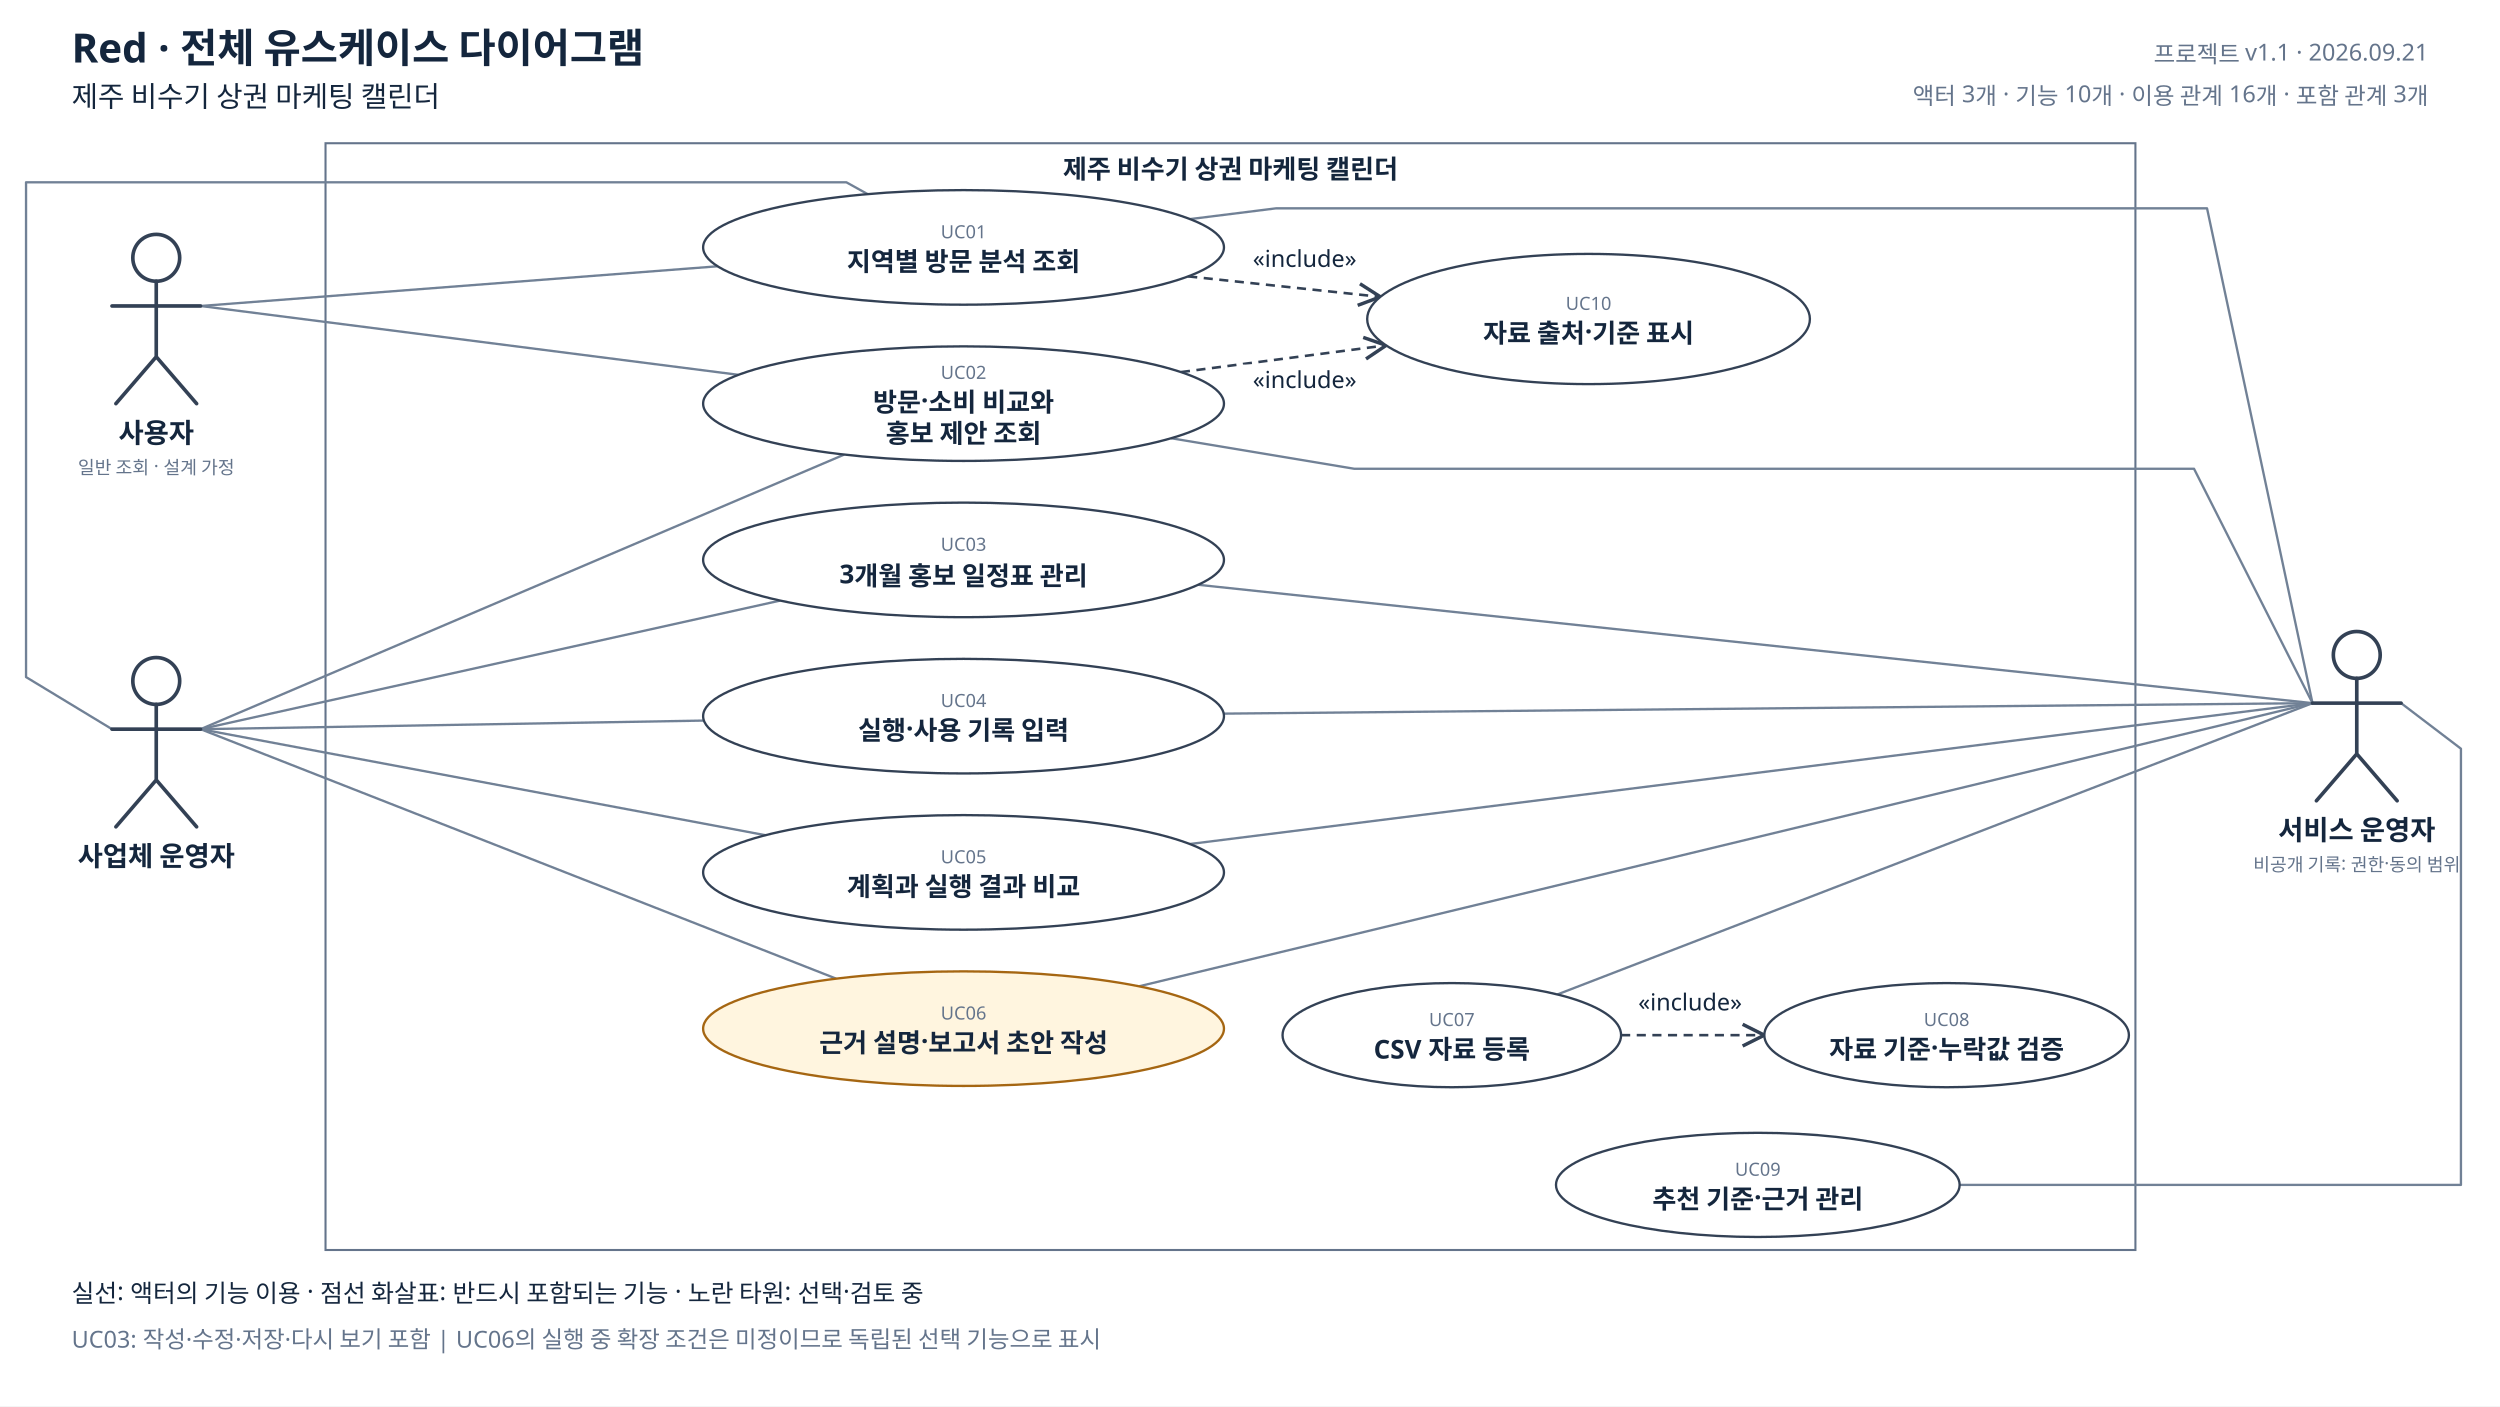
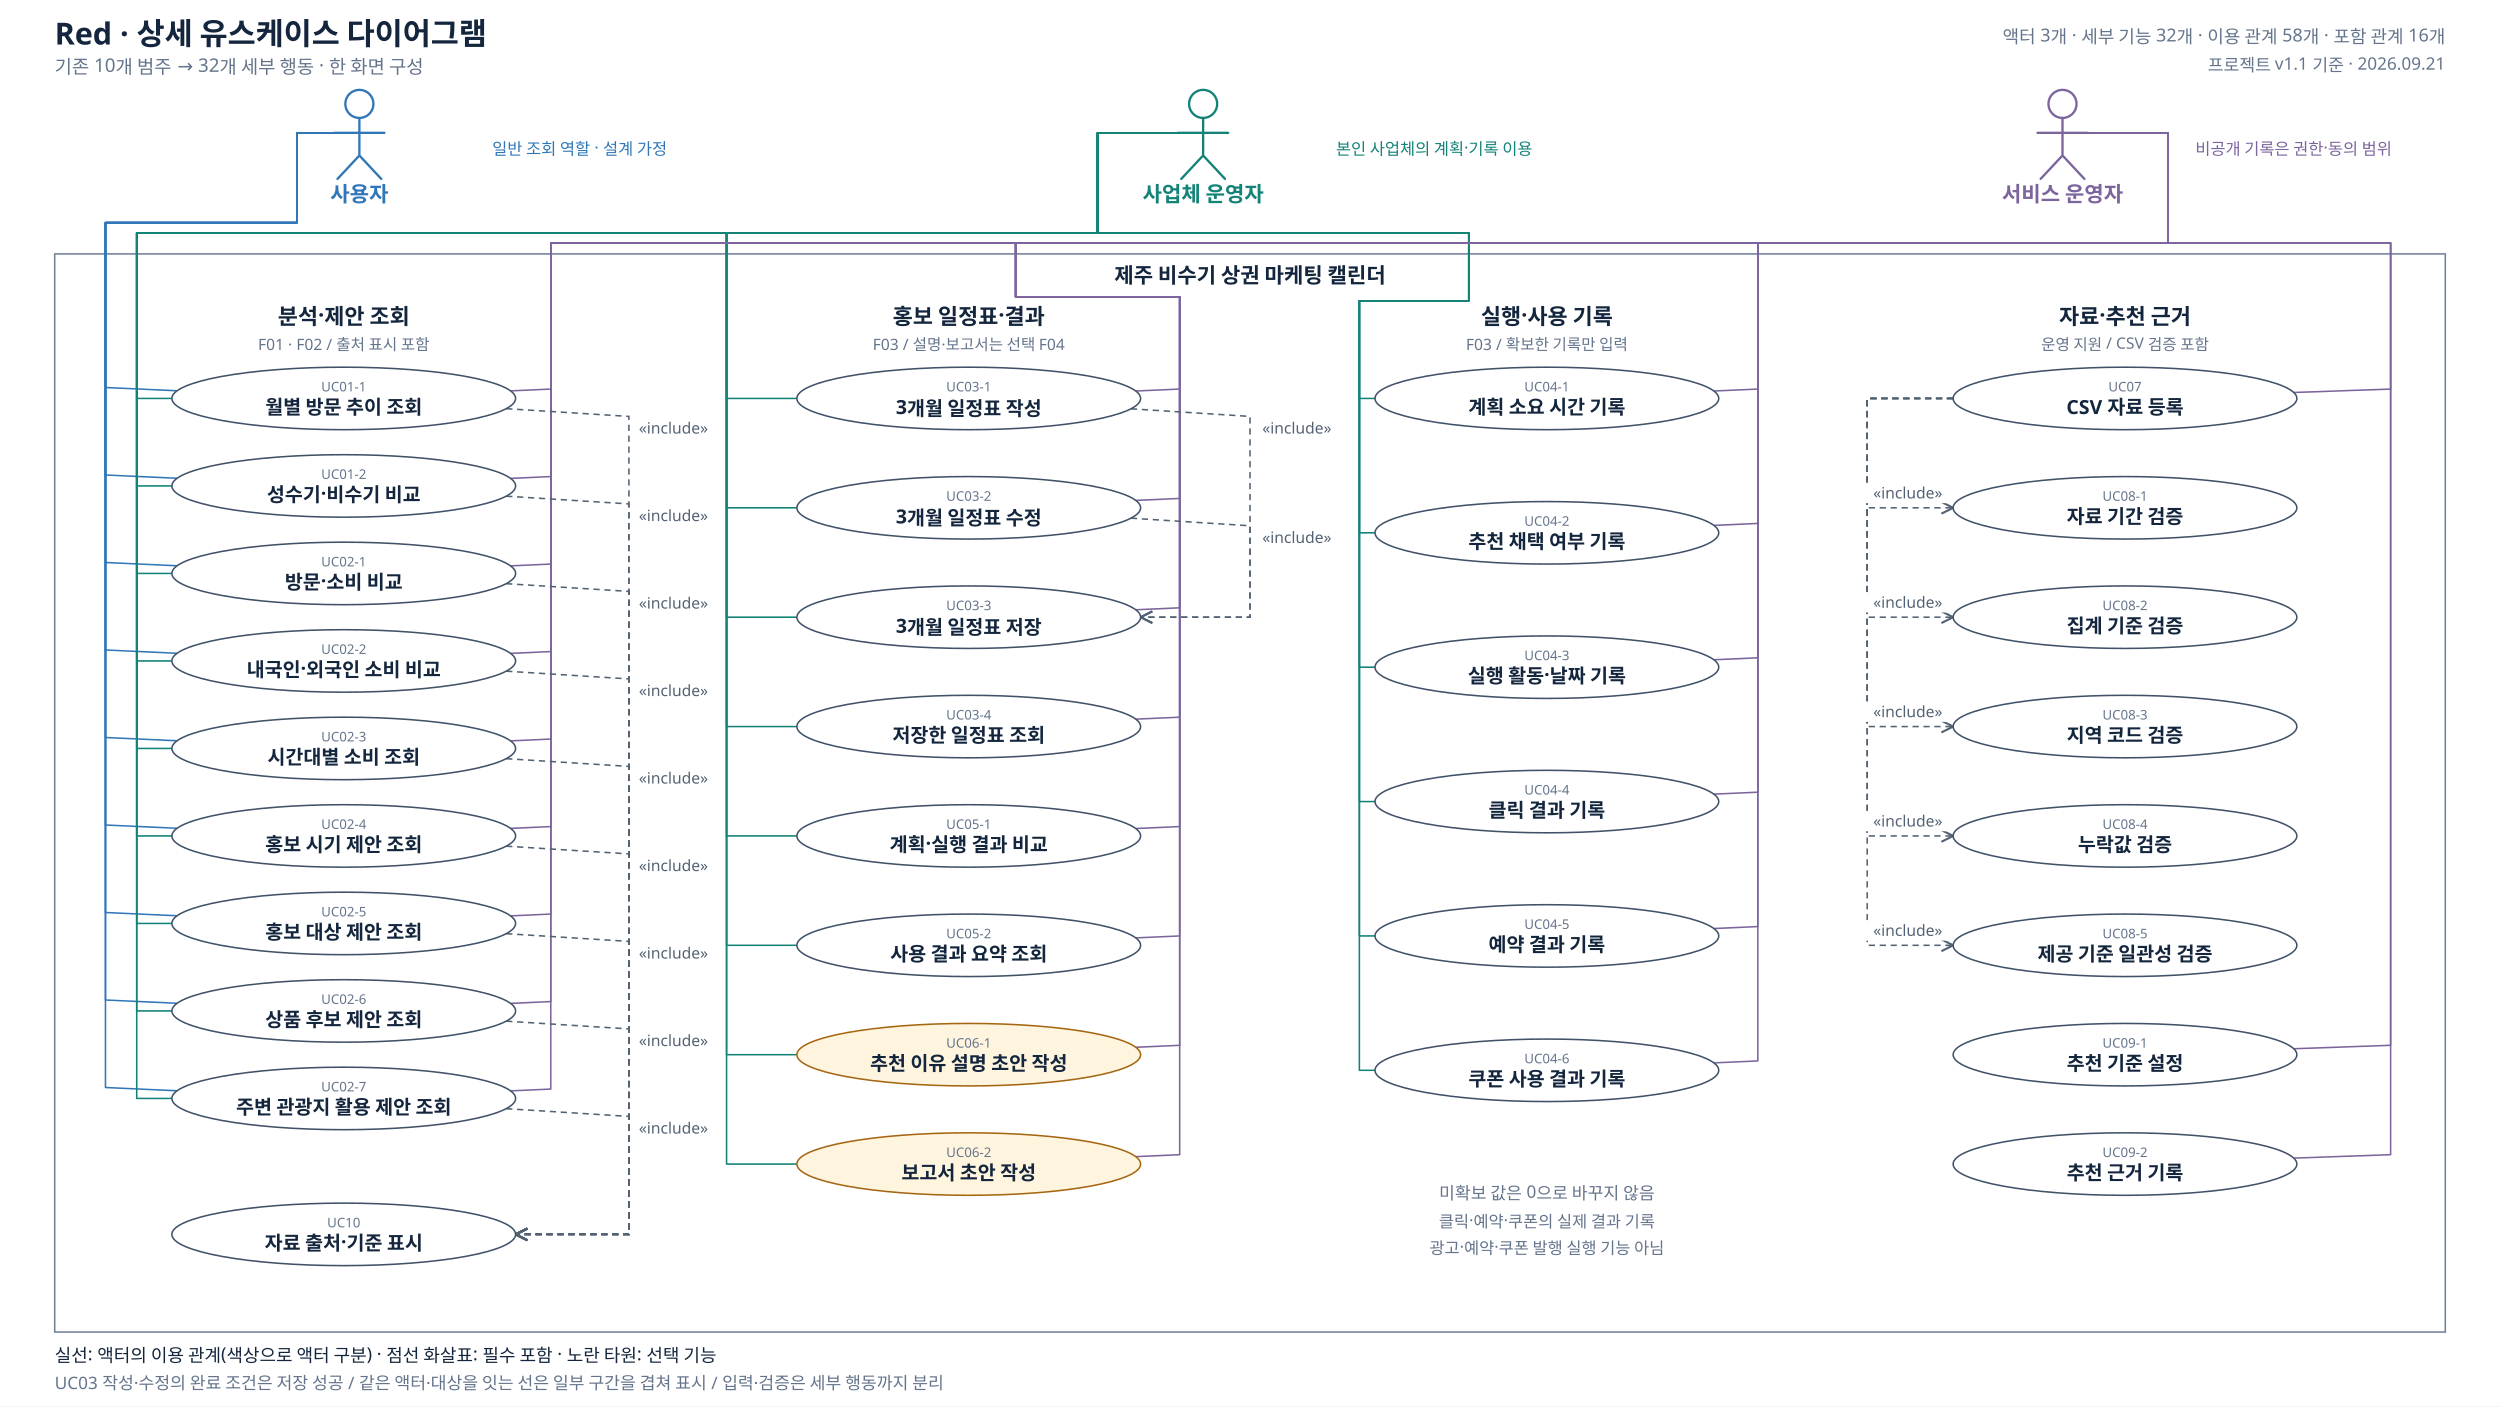
- <svg xmlns="http://www.w3.org/2000/svg" width="1920" height="1080" viewBox="0 0 1920 1080" role="img" aria-labelledby="title description">
+ <svg xmlns="http://www.w3.org/2000/svg" width="3200" height="1800" viewBox="0 0 3200 1800" role="img" aria-labelledby="title desc">
  <defs>
-     <marker id="include-arrow" viewBox="0 0 12 12" refX="11" refY="6" markerWidth="10" markerHeight="10" orient="auto">
-       <path d="M1 1 L11 6 L1 11" fill="none" stroke="#334155" stroke-width="1.6" />
+     <marker id="arrow" viewBox="0 0 12 12" refX="11" refY="6" markerWidth="9" markerHeight="9" orient="auto">
+       <path d="M1 1 L11 6 L1 11" fill="none" stroke="#536273" stroke-width="1.8" />
    </marker>
-     <style>text{font-family:"Apple SD Gothic Neo","Noto Sans KR",sans-serif;fill:#14263d}.association{fill:none;stroke:#718196;stroke-width:1.8;stroke-linejoin:round}.include{fill:none;stroke:#334155;stroke-width:2;stroke-dasharray:7 5;marker-end:url(#include-arrow)}.actor{fill:none;stroke:#334155;stroke-width:2.8;stroke-linecap:round;stroke-linejoin:round}</style>
+     <style>text{font-family:"Apple SD Gothic Neo","Noto Sans KR",sans-serif;fill:#14263d}.association{fill:none;stroke-width:2;stroke-linejoin:round}.include{fill:none;stroke:#536273;stroke-width:2;stroke-dasharray:8 6;marker-end:url(#arrow)}.actor{fill:none;stroke-width:3;stroke-linecap:round}</style>
  </defs>
-   <rect width="1920" height="1080" fill="white" />
-   <text x="55" y="48" font-size="31" font-weight="700" text-anchor="start" style="fill:#14263d">Red · 전체 유스케이스 다이어그램</text>
-   <text x="55" y="82" font-size="22" font-weight="500" text-anchor="start" style="fill:#14263d">제주 비수기 상권 마케팅 캘린더</text>
-   <text x="1865" y="48" font-size="18" font-weight="400" text-anchor="end" style="fill:#64748b">프로젝트 v1.1 · 2026.09.21</text>
-   <text x="1865" y="80" font-size="18" font-weight="400" text-anchor="end" style="fill:#64748b">액터 3개 · 기능 10개 · 이용 관계 16개 · 포함 관계 3개</text>
-   <rect x="250" y="110" width="1390" height="850" fill="white" stroke="#64748b" stroke-width="1.6" />
-   <text x="945" y="137" font-size="20" font-weight="700" text-anchor="middle" style="fill:#14263d">제주 비수기 상권 마케팅 캘린더</text>
-   <polyline class="association" points="86.00,560.00 20.00,520.00 20.00,140.00 650.00,140.00 666.36,149.09" data-model-id="RED-USECASE-00153" />
-   <polyline class="association" points="1776.00,540.00 1695.00,160.00 980.00,160.00 913.89,168.26" data-model-id="RED-USECASE-00168" />
-   <polyline class="association" points="154.00,560.00 648.33,349.11" data-model-id="RED-USECASE-00183" />
-   <polyline class="association" points="1776.00,540.00 1685.00,360.00 1040.00,360.00 899.42,336.57" data-model-id="RED-USECASE-00198" />
-   <polyline class="include" points="912.52,212.26 1060.15,227.98" data-model-id="RED-USECASE-00363" />
-   <polyline class="include" points="906.94,285.77 1064.55,265.24" data-model-id="RED-USECASE-00368" />
-   <polyline class="association" points="154.00,235.00 551.17,204.50" data-model-id="RED-USECASE-00389" />
-   <polyline class="association" points="154.00,235.00 567.13,287.87" data-model-id="RED-USECASE-00404" />
-   <polyline class="association" points="154.00,560.00 599.17,461.24" data-model-id="RED-USECASE-00213" />
-   <polyline class="association" points="1776.00,540.00 920.12,449.12" data-model-id="RED-USECASE-00228" />
-   <polyline class="association" points="154.00,560.00 540.60,553.40" data-model-id="RED-USECASE-00243" />
-   <polyline class="association" points="1776.00,540.00 939.81,548.07" data-model-id="RED-USECASE-00258" />
-   <polyline class="association" points="154.00,560.00 587.86,641.44" data-model-id="RED-USECASE-00273" />
-   <polyline class="association" points="1776.00,540.00 913.73,648.20" data-model-id="RED-USECASE-00288" />
-   <polyline class="association" points="154.00,560.00 642.21,751.62" data-model-id="RED-USECASE-00303" />
-   <polyline class="association" points="1776.00,540.00 874.74,757.48" data-model-id="RED-USECASE-00318" />
-   <polyline class="association" points="1776.00,540.00 1196.06,763.73" data-model-id="RED-USECASE-00333" />
-   <polyline class="association" points="1844.00,540.00 1890.00,575.00 1890.00,910.00 1505.00,910.00" data-model-id="RED-USECASE-00348" />
-   <polyline class="include" points="1245.00,795.00 1355.00,795.00" data-model-id="RED-USECASE-00373" />
+   <rect width="3200" height="1800" fill="white" />
+   <text x="70" y="57" font-size="39" font-weight="700" text-anchor="start" style="fill:#14263d">Red · 상세 유스케이스 다이어그램</text>
+   <text x="70" y="94" font-size="24" font-weight="500" text-anchor="start" style="fill:#64748b">기존 10개 범주 → 32개 세부 행동 · 한 화면 구성</text>
+   <text x="3130" y="55" font-size="23" font-weight="500" text-anchor="end" style="fill:#64748b">액터 3개 · 세부 기능 32개 · 이용 관계 58개 · 포함 관계 16개</text>
+   <text x="3130" y="91" font-size="22" font-weight="400" text-anchor="end" style="fill:#64748b">프로젝트 v1.1 기준 · 2026.09.21</text>
+   <rect x="70" y="325" width="3060" height="1380" fill="white" stroke="#718196" stroke-width="2" />
+   <text x="1600" y="362" font-size="27" font-weight="700" text-anchor="middle" style="fill:#14263d">제주 비수기 상권 마케팅 캘린더</text>
+   <text x="440" y="415" font-size="28" font-weight="700" text-anchor="middle" style="fill:#14263d">분석·제안 조회</text>
+   <text x="440" y="448" font-size="20" font-weight="400" text-anchor="middle" style="fill:#64748b">F01 · F02 / 출처 표시 포함</text>
+   <text x="1240" y="415" font-size="28" font-weight="700" text-anchor="middle" style="fill:#14263d">홍보 일정표·결과</text>
+   <text x="1240" y="448" font-size="20" font-weight="400" text-anchor="middle" style="fill:#64748b">F03 / 설명·보고서는 선택 F04</text>
+   <text x="1980" y="415" font-size="28" font-weight="700" text-anchor="middle" style="fill:#14263d">실행·사용 기록</text>
+   <text x="1980" y="448" font-size="20" font-weight="400" text-anchor="middle" style="fill:#64748b">F03 / 확보한 기록만 입력</text>
+   <text x="2720" y="415" font-size="28" font-weight="700" text-anchor="middle" style="fill:#14263d">자료·추천 근거</text>
+   <text x="2720" y="448" font-size="20" font-weight="400" text-anchor="middle" style="fill:#64748b">운영 지원 / CSV 검증 포함</text>
+   <polyline class="association" points="428.00,170.00 380.00,170.00 380.00,285.00 135.00,285.00 135.00,496.00 226.69,500.21" stroke="#3177B8" data-model-id="RED-DETAIL-20421" />
+   <polyline class="association" points="428.00,170.00 380.00,170.00 380.00,285.00 135.00,285.00 135.00,608.00 226.69,612.21" stroke="#3177B8" data-model-id="RED-DETAIL-20436" />
+   <polyline class="association" points="428.00,170.00 380.00,170.00 380.00,285.00 135.00,285.00 135.00,720.00 226.69,724.21" stroke="#3177B8" data-model-id="RED-DETAIL-20451" />
+   <polyline class="association" points="428.00,170.00 380.00,170.00 380.00,285.00 135.00,285.00 135.00,832.00 226.69,836.21" stroke="#3177B8" data-model-id="RED-DETAIL-20466" />
+   <polyline class="association" points="428.00,170.00 380.00,170.00 380.00,285.00 135.00,285.00 135.00,944.00 226.69,948.21" stroke="#3177B8" data-model-id="RED-DETAIL-20481" />
+   <polyline class="association" points="428.00,170.00 380.00,170.00 380.00,285.00 135.00,285.00 135.00,1056.00 226.69,1060.21" stroke="#3177B8" data-model-id="RED-DETAIL-20496" />
+   <polyline class="association" points="428.00,170.00 380.00,170.00 380.00,285.00 135.00,285.00 135.00,1168.00 226.69,1172.21" stroke="#3177B8" data-model-id="RED-DETAIL-20511" />
+   <polyline class="association" points="428.00,170.00 380.00,170.00 380.00,285.00 135.00,285.00 135.00,1280.00 226.69,1284.21" stroke="#3177B8" data-model-id="RED-DETAIL-20526" />
+   <polyline class="association" points="428.00,170.00 380.00,170.00 380.00,285.00 135.00,285.00 135.00,1392.00 226.69,1396.21" stroke="#3177B8" data-model-id="RED-DETAIL-20541" />
+   <polyline class="association" points="1508.00,170.00 1405.00,170.00 1405.00,298.00 175.00,298.00 175.00,510.00 220.00,510.00" stroke="#138277" data-model-id="RED-DETAIL-20556" />
+   <polyline class="association" points="1508.00,170.00 1405.00,170.00 1405.00,298.00 175.00,298.00 175.00,622.00 220.00,622.00" stroke="#138277" data-model-id="RED-DETAIL-20571" />
+   <polyline class="association" points="1508.00,170.00 1405.00,170.00 1405.00,298.00 175.00,298.00 175.00,734.00 220.00,734.00" stroke="#138277" data-model-id="RED-DETAIL-20586" />
+   <polyline class="association" points="1508.00,170.00 1405.00,170.00 1405.00,298.00 175.00,298.00 175.00,846.00 220.00,846.00" stroke="#138277" data-model-id="RED-DETAIL-20601" />
+   <polyline class="association" points="1508.00,170.00 1405.00,170.00 1405.00,298.00 175.00,298.00 175.00,958.00 220.00,958.00" stroke="#138277" data-model-id="RED-DETAIL-20616" />
+   <polyline class="association" points="1508.00,170.00 1405.00,170.00 1405.00,298.00 175.00,298.00 175.00,1070.00 220.00,1070.00" stroke="#138277" data-model-id="RED-DETAIL-20631" />
+   <polyline class="association" points="1508.00,170.00 1405.00,170.00 1405.00,298.00 175.00,298.00 175.00,1182.00 220.00,1182.00" stroke="#138277" data-model-id="RED-DETAIL-20646" />
+   <polyline class="association" points="1508.00,170.00 1405.00,170.00 1405.00,298.00 175.00,298.00 175.00,1294.00 220.00,1294.00" stroke="#138277" data-model-id="RED-DETAIL-20661" />
+   <polyline class="association" points="1508.00,170.00 1405.00,170.00 1405.00,298.00 175.00,298.00 175.00,1406.00 220.00,1406.00" stroke="#138277" data-model-id="RED-DETAIL-20676" />
+   <polyline class="association" points="1508.00,170.00 1405.00,170.00 1405.00,298.00 930.00,298.00 930.00,510.00 1020.00,510.00" stroke="#138277" data-model-id="RED-DETAIL-20691" />
+   <polyline class="association" points="1508.00,170.00 1405.00,170.00 1405.00,298.00 930.00,298.00 930.00,650.00 1020.00,650.00" stroke="#138277" data-model-id="RED-DETAIL-20706" />
+   <polyline class="association" points="1508.00,170.00 1405.00,170.00 1405.00,298.00 930.00,298.00 930.00,790.00 1020.00,790.00" stroke="#138277" data-model-id="RED-DETAIL-20721" />
+   <polyline class="association" points="1508.00,170.00 1405.00,170.00 1405.00,298.00 930.00,298.00 930.00,930.00 1020.00,930.00" stroke="#138277" data-model-id="RED-DETAIL-20736" />
+   <polyline class="association" points="1508.00,170.00 1405.00,170.00 1405.00,298.00 1880.00,298.00 1880.00,385.00 1740.00,385.00 1740.00,510.00 1760.00,510.00" stroke="#138277" data-model-id="RED-DETAIL-20751" />
+   <polyline class="association" points="1508.00,170.00 1405.00,170.00 1405.00,298.00 1880.00,298.00 1880.00,385.00 1740.00,385.00 1740.00,682.00 1760.00,682.00" stroke="#138277" data-model-id="RED-DETAIL-20766" />
+   <polyline class="association" points="1508.00,170.00 1405.00,170.00 1405.00,298.00 1880.00,298.00 1880.00,385.00 1740.00,385.00 1740.00,854.00 1760.00,854.00" stroke="#138277" data-model-id="RED-DETAIL-20781" />
+   <polyline class="association" points="1508.00,170.00 1405.00,170.00 1405.00,298.00 1880.00,298.00 1880.00,385.00 1740.00,385.00 1740.00,1026.00 1760.00,1026.00" stroke="#138277" data-model-id="RED-DETAIL-20796" />
+   <polyline class="association" points="1508.00,170.00 1405.00,170.00 1405.00,298.00 1880.00,298.00 1880.00,385.00 1740.00,385.00 1740.00,1198.00 1760.00,1198.00" stroke="#138277" data-model-id="RED-DETAIL-20811" />
+   <polyline class="association" points="1508.00,170.00 1405.00,170.00 1405.00,298.00 1880.00,298.00 1880.00,385.00 1740.00,385.00 1740.00,1370.00 1760.00,1370.00" stroke="#138277" data-model-id="RED-DETAIL-20826" />
+   <polyline class="association" points="1508.00,170.00 1405.00,170.00 1405.00,298.00 930.00,298.00 930.00,1070.00 1020.00,1070.00" stroke="#138277" data-model-id="RED-DETAIL-20841" />
+   <polyline class="association" points="1508.00,170.00 1405.00,170.00 1405.00,298.00 930.00,298.00 930.00,1210.00 1020.00,1210.00" stroke="#138277" data-model-id="RED-DETAIL-20856" />
+   <polyline class="association" points="1508.00,170.00 1405.00,170.00 1405.00,298.00 930.00,298.00 930.00,1350.00 1020.00,1350.00" stroke="#138277" data-model-id="RED-DETAIL-20871" />
+   <polyline class="association" points="1508.00,170.00 1405.00,170.00 1405.00,298.00 930.00,298.00 930.00,1490.00 1020.00,1490.00" stroke="#138277" data-model-id="RED-DETAIL-20886" />
+   <polyline class="association" points="2672.00,170.00 2775.00,170.00 2775.00,311.00 705.00,311.00 705.00,498.00 653.48,500.33" stroke="#7C659D" data-model-id="RED-DETAIL-20901" />
+   <polyline class="association" points="2672.00,170.00 2775.00,170.00 2775.00,311.00 705.00,311.00 705.00,610.00 653.48,612.33" stroke="#7C659D" data-model-id="RED-DETAIL-20916" />
+   <polyline class="association" points="2672.00,170.00 2775.00,170.00 2775.00,311.00 705.00,311.00 705.00,722.00 653.48,724.33" stroke="#7C659D" data-model-id="RED-DETAIL-20931" />
+   <polyline class="association" points="2672.00,170.00 2775.00,170.00 2775.00,311.00 705.00,311.00 705.00,834.00 653.48,836.33" stroke="#7C659D" data-model-id="RED-DETAIL-20946" />
+   <polyline class="association" points="2672.00,170.00 2775.00,170.00 2775.00,311.00 705.00,311.00 705.00,946.00 653.48,948.33" stroke="#7C659D" data-model-id="RED-DETAIL-20961" />
+   <polyline class="association" points="2672.00,170.00 2775.00,170.00 2775.00,311.00 705.00,311.00 705.00,1058.00 653.48,1060.33" stroke="#7C659D" data-model-id="RED-DETAIL-20976" />
+   <polyline class="association" points="2672.00,170.00 2775.00,170.00 2775.00,311.00 705.00,311.00 705.00,1170.00 653.48,1172.33" stroke="#7C659D" data-model-id="RED-DETAIL-20991" />
+   <polyline class="association" points="2672.00,170.00 2775.00,170.00 2775.00,311.00 705.00,311.00 705.00,1282.00 653.48,1284.33" stroke="#7C659D" data-model-id="RED-DETAIL-21006" />
+   <polyline class="association" points="2672.00,170.00 2775.00,170.00 2775.00,311.00 705.00,311.00 705.00,1394.00 653.48,1396.33" stroke="#7C659D" data-model-id="RED-DETAIL-21021" />
+   <polyline class="association" points="2672.00,170.00 2775.00,170.00 2775.00,311.00 1300.00,311.00 1300.00,380.00 1510.00,380.00 1510.00,498.00 1453.71,500.50" stroke="#7C659D" data-model-id="RED-DETAIL-21036" />
+   <polyline class="association" points="2672.00,170.00 2775.00,170.00 2775.00,311.00 1300.00,311.00 1300.00,380.00 1510.00,380.00 1510.00,638.00 1453.71,640.50" stroke="#7C659D" data-model-id="RED-DETAIL-21051" />
+   <polyline class="association" points="2672.00,170.00 2775.00,170.00 2775.00,311.00 1300.00,311.00 1300.00,380.00 1510.00,380.00 1510.00,778.00 1453.71,780.50" stroke="#7C659D" data-model-id="RED-DETAIL-21066" />
+   <polyline class="association" points="2672.00,170.00 2775.00,170.00 2775.00,311.00 1300.00,311.00 1300.00,380.00 1510.00,380.00 1510.00,918.00 1453.71,920.50" stroke="#7C659D" data-model-id="RED-DETAIL-21081" />
+   <polyline class="association" points="2672.00,170.00 2775.00,170.00 2775.00,311.00 2250.00,311.00 2250.00,498.00 2193.71,500.50" stroke="#7C659D" data-model-id="RED-DETAIL-21096" />
+   <polyline class="association" points="2672.00,170.00 2775.00,170.00 2775.00,311.00 2250.00,311.00 2250.00,670.00 2193.71,672.50" stroke="#7C659D" data-model-id="RED-DETAIL-21111" />
+   <polyline class="association" points="2672.00,170.00 2775.00,170.00 2775.00,311.00 2250.00,311.00 2250.00,842.00 2193.71,844.50" stroke="#7C659D" data-model-id="RED-DETAIL-21126" />
+   <polyline class="association" points="2672.00,170.00 2775.00,170.00 2775.00,311.00 2250.00,311.00 2250.00,1014.00 2193.71,1016.50" stroke="#7C659D" data-model-id="RED-DETAIL-21141" />
+   <polyline class="association" points="2672.00,170.00 2775.00,170.00 2775.00,311.00 2250.00,311.00 2250.00,1186.00 2193.71,1188.50" stroke="#7C659D" data-model-id="RED-DETAIL-21156" />
+   <polyline class="association" points="2672.00,170.00 2775.00,170.00 2775.00,311.00 2250.00,311.00 2250.00,1358.00 2193.71,1360.50" stroke="#7C659D" data-model-id="RED-DETAIL-21171" />
+   <polyline class="association" points="2672.00,170.00 2775.00,170.00 2775.00,311.00 1300.00,311.00 1300.00,380.00 1510.00,380.00 1510.00,1058.00 1453.71,1060.50" stroke="#7C659D" data-model-id="RED-DETAIL-21186" />
+   <polyline class="association" points="2672.00,170.00 2775.00,170.00 2775.00,311.00 1300.00,311.00 1300.00,380.00 1510.00,380.00 1510.00,1198.00 1453.71,1200.50" stroke="#7C659D" data-model-id="RED-DETAIL-21201" />
+   <polyline class="association" points="2672.00,170.00 2775.00,170.00 2775.00,311.00 1300.00,311.00 1300.00,380.00 1510.00,380.00 1510.00,1338.00 1453.71,1340.50" stroke="#7C659D" data-model-id="RED-DETAIL-21216" />
+   <polyline class="association" points="2672.00,170.00 2775.00,170.00 2775.00,311.00 1300.00,311.00 1300.00,380.00 1510.00,380.00 1510.00,1478.00 1453.71,1480.50" stroke="#7C659D" data-model-id="RED-DETAIL-21231" />
+   <polyline class="association" points="2672.00,170.00 2775.00,170.00 2775.00,311.00 3060.00,311.00 3060.00,498.00 2935.97,502.38" stroke="#7C659D" data-model-id="RED-DETAIL-21246" />
+   <polyline class="association" points="2672.00,170.00 2775.00,170.00 2775.00,311.00 3060.00,311.00 3060.00,1338.00 2935.97,1342.38" stroke="#7C659D" data-model-id="RED-DETAIL-21261" />
+   <polyline class="association" points="2672.00,170.00 2775.00,170.00 2775.00,311.00 3060.00,311.00 3060.00,1478.00 2935.97,1482.38" stroke="#7C659D" data-model-id="RED-DETAIL-21276" />
+   <polyline class="include" points="647.87,523.10 805.00,533.00 805.00,1580.00 660.00,1580.00" stroke="#536273" data-model-id="RED-DETAIL-21291" />
+   <polyline class="include" points="647.87,635.10 805.00,645.00 805.00,1580.00 660.00,1580.00" stroke="#536273" data-model-id="RED-DETAIL-21296" />
+   <polyline class="include" points="647.87,747.10 805.00,757.00 805.00,1580.00 660.00,1580.00" stroke="#536273" data-model-id="RED-DETAIL-21301" />
+   <polyline class="include" points="647.87,859.10 805.00,869.00 805.00,1580.00 660.00,1580.00" stroke="#536273" data-model-id="RED-DETAIL-21306" />
+   <polyline class="include" points="647.87,971.10 805.00,981.00 805.00,1580.00 660.00,1580.00" stroke="#536273" data-model-id="RED-DETAIL-21311" />
+   <polyline class="include" points="647.87,1083.10 805.00,1093.00 805.00,1580.00 660.00,1580.00" stroke="#536273" data-model-id="RED-DETAIL-21316" />
+   <polyline class="include" points="647.87,1195.10 805.00,1205.00 805.00,1580.00 660.00,1580.00" stroke="#536273" data-model-id="RED-DETAIL-21321" />
+   <polyline class="include" points="647.87,1307.10 805.00,1317.00 805.00,1580.00 660.00,1580.00" stroke="#536273" data-model-id="RED-DETAIL-21326" />
+   <polyline class="include" points="647.87,1419.10 805.00,1429.00 805.00,1580.00 660.00,1580.00" stroke="#536273" data-model-id="RED-DETAIL-21331" />
+   <polyline class="include" points="1447.56,523.26 1600.00,533.00 1600.00,790.00 1460.00,790.00" stroke="#536273" data-model-id="RED-DETAIL-21336" />
+   <polyline class="include" points="1447.56,663.26 1600.00,673.00 1600.00,790.00 1460.00,790.00" stroke="#536273" data-model-id="RED-DETAIL-21341" />
+   <polyline class="include" points="2500.00,510.00 2390.00,510.00 2390.00,650.00 2500.00,650.00" stroke="#536273" data-model-id="RED-DETAIL-21346" />
+   <polyline class="include" points="2500.00,510.00 2390.00,510.00 2390.00,790.00 2500.00,790.00" stroke="#536273" data-model-id="RED-DETAIL-21351" />
+   <polyline class="include" points="2500.00,510.00 2390.00,510.00 2390.00,930.00 2500.00,930.00" stroke="#536273" data-model-id="RED-DETAIL-21356" />
+   <polyline class="include" points="2500.00,510.00 2390.00,510.00 2390.00,1070.00 2500.00,1070.00" stroke="#536273" data-model-id="RED-DETAIL-21361" />
+   <polyline class="include" points="2500.00,510.00 2390.00,510.00 2390.00,1210.00 2500.00,1210.00" stroke="#536273" data-model-id="RED-DETAIL-21366" />
+   <ellipse cx="440" cy="510" rx="220" ry="40" fill="#FFFFFF" stroke="#405168" stroke-width="2" data-model-id="RED-DETAIL-20001" />
+   <text x="440" y="501" font-size="17" font-weight="500" text-anchor="middle" style="fill:#64748b">UC01-1</text>
+   <text x="440" y="530" font-size="25" font-weight="600" text-anchor="middle" style="fill:#14263d">월별 방문 추이 조회</text>
+   <ellipse cx="440" cy="622" rx="220" ry="40" fill="#FFFFFF" stroke="#405168" stroke-width="2" data-model-id="RED-DETAIL-20002" />
+   <text x="440" y="613" font-size="17" font-weight="500" text-anchor="middle" style="fill:#64748b">UC01-2</text>
+   <text x="440" y="642" font-size="25" font-weight="600" text-anchor="middle" style="fill:#14263d">성수기·비수기 비교</text>
+   <ellipse cx="440" cy="734" rx="220" ry="40" fill="#FFFFFF" stroke="#405168" stroke-width="2" data-model-id="RED-DETAIL-20003" />
+   <text x="440" y="725" font-size="17" font-weight="500" text-anchor="middle" style="fill:#64748b">UC02-1</text>
+   <text x="440" y="754" font-size="25" font-weight="600" text-anchor="middle" style="fill:#14263d">방문·소비 비교</text>
+   <ellipse cx="440" cy="846" rx="220" ry="40" fill="#FFFFFF" stroke="#405168" stroke-width="2" data-model-id="RED-DETAIL-20004" />
+   <text x="440" y="837" font-size="17" font-weight="500" text-anchor="middle" style="fill:#64748b">UC02-2</text>
+   <text x="440" y="866" font-size="25" font-weight="600" text-anchor="middle" style="fill:#14263d">내국인·외국인 소비 비교</text>
+   <ellipse cx="440" cy="958" rx="220" ry="40" fill="#FFFFFF" stroke="#405168" stroke-width="2" data-model-id="RED-DETAIL-20005" />
+   <text x="440" y="949" font-size="17" font-weight="500" text-anchor="middle" style="fill:#64748b">UC02-3</text>
+   <text x="440" y="978" font-size="25" font-weight="600" text-anchor="middle" style="fill:#14263d">시간대별 소비 조회</text>
+   <ellipse cx="440" cy="1070" rx="220" ry="40" fill="#FFFFFF" stroke="#405168" stroke-width="2" data-model-id="RED-DETAIL-20006" />
+   <text x="440" y="1061" font-size="17" font-weight="500" text-anchor="middle" style="fill:#64748b">UC02-4</text>
+   <text x="440" y="1090" font-size="25" font-weight="600" text-anchor="middle" style="fill:#14263d">홍보 시기 제안 조회</text>
+   <ellipse cx="440" cy="1182" rx="220" ry="40" fill="#FFFFFF" stroke="#405168" stroke-width="2" data-model-id="RED-DETAIL-20007" />
+   <text x="440" y="1173" font-size="17" font-weight="500" text-anchor="middle" style="fill:#64748b">UC02-5</text>
+   <text x="440" y="1202" font-size="25" font-weight="600" text-anchor="middle" style="fill:#14263d">홍보 대상 제안 조회</text>
+   <ellipse cx="440" cy="1294" rx="220" ry="40" fill="#FFFFFF" stroke="#405168" stroke-width="2" data-model-id="RED-DETAIL-20008" />
+   <text x="440" y="1285" font-size="17" font-weight="500" text-anchor="middle" style="fill:#64748b">UC02-6</text>
+   <text x="440" y="1314" font-size="25" font-weight="600" text-anchor="middle" style="fill:#14263d">상품 후보 제안 조회</text>
+   <ellipse cx="440" cy="1406" rx="220" ry="40" fill="#FFFFFF" stroke="#405168" stroke-width="2" data-model-id="RED-DETAIL-20009" />
+   <text x="440" y="1397" font-size="17" font-weight="500" text-anchor="middle" style="fill:#64748b">UC02-7</text>
+   <text x="440" y="1426" font-size="25" font-weight="600" text-anchor="middle" style="fill:#14263d">주변 관광지 활용 제안 조회</text>
+   <ellipse cx="1240" cy="510" rx="220" ry="40" fill="#FFFFFF" stroke="#405168" stroke-width="2" data-model-id="RED-DETAIL-20010" />
+   <text x="1240" y="501" font-size="17" font-weight="500" text-anchor="middle" style="fill:#64748b">UC03-1</text>
+   <text x="1240" y="530" font-size="25" font-weight="600" text-anchor="middle" style="fill:#14263d">3개월 일정표 작성</text>
+   <ellipse cx="1240" cy="650" rx="220" ry="40" fill="#FFFFFF" stroke="#405168" stroke-width="2" data-model-id="RED-DETAIL-20011" />
+   <text x="1240" y="641" font-size="17" font-weight="500" text-anchor="middle" style="fill:#64748b">UC03-2</text>
+   <text x="1240" y="670" font-size="25" font-weight="600" text-anchor="middle" style="fill:#14263d">3개월 일정표 수정</text>
+   <ellipse cx="1240" cy="790" rx="220" ry="40" fill="#FFFFFF" stroke="#405168" stroke-width="2" data-model-id="RED-DETAIL-20012" />
+   <text x="1240" y="781" font-size="17" font-weight="500" text-anchor="middle" style="fill:#64748b">UC03-3</text>
+   <text x="1240" y="810" font-size="25" font-weight="600" text-anchor="middle" style="fill:#14263d">3개월 일정표 저장</text>
+   <ellipse cx="1240" cy="930" rx="220" ry="40" fill="#FFFFFF" stroke="#405168" stroke-width="2" data-model-id="RED-DETAIL-20013" />
+   <text x="1240" y="921" font-size="17" font-weight="500" text-anchor="middle" style="fill:#64748b">UC03-4</text>
+   <text x="1240" y="950" font-size="25" font-weight="600" text-anchor="middle" style="fill:#14263d">저장한 일정표 조회</text>
+   <ellipse cx="1980" cy="510" rx="220" ry="40" fill="#FFFFFF" stroke="#405168" stroke-width="2" data-model-id="RED-DETAIL-20014" />
+   <text x="1980" y="501" font-size="17" font-weight="500" text-anchor="middle" style="fill:#64748b">UC04-1</text>
+   <text x="1980" y="530" font-size="25" font-weight="600" text-anchor="middle" style="fill:#14263d">계획 소요 시간 기록</text>
+   <ellipse cx="1980" cy="682" rx="220" ry="40" fill="#FFFFFF" stroke="#405168" stroke-width="2" data-model-id="RED-DETAIL-20015" />
+   <text x="1980" y="673" font-size="17" font-weight="500" text-anchor="middle" style="fill:#64748b">UC04-2</text>
+   <text x="1980" y="702" font-size="25" font-weight="600" text-anchor="middle" style="fill:#14263d">추천 채택 여부 기록</text>
+   <ellipse cx="1980" cy="854" rx="220" ry="40" fill="#FFFFFF" stroke="#405168" stroke-width="2" data-model-id="RED-DETAIL-20016" />
+   <text x="1980" y="845" font-size="17" font-weight="500" text-anchor="middle" style="fill:#64748b">UC04-3</text>
+   <text x="1980" y="874" font-size="25" font-weight="600" text-anchor="middle" style="fill:#14263d">실행 활동·날짜 기록</text>
+   <ellipse cx="1980" cy="1026" rx="220" ry="40" fill="#FFFFFF" stroke="#405168" stroke-width="2" data-model-id="RED-DETAIL-20017" />
+   <text x="1980" y="1017" font-size="17" font-weight="500" text-anchor="middle" style="fill:#64748b">UC04-4</text>
+   <text x="1980" y="1046" font-size="25" font-weight="600" text-anchor="middle" style="fill:#14263d">클릭 결과 기록</text>
+   <ellipse cx="1980" cy="1198" rx="220" ry="40" fill="#FFFFFF" stroke="#405168" stroke-width="2" data-model-id="RED-DETAIL-20018" />
+   <text x="1980" y="1189" font-size="17" font-weight="500" text-anchor="middle" style="fill:#64748b">UC04-5</text>
+   <text x="1980" y="1218" font-size="25" font-weight="600" text-anchor="middle" style="fill:#14263d">예약 결과 기록</text>
+   <ellipse cx="1980" cy="1370" rx="220" ry="40" fill="#FFFFFF" stroke="#405168" stroke-width="2" data-model-id="RED-DETAIL-20019" />
+   <text x="1980" y="1361" font-size="17" font-weight="500" text-anchor="middle" style="fill:#64748b">UC04-6</text>
+   <text x="1980" y="1390" font-size="25" font-weight="600" text-anchor="middle" style="fill:#14263d">쿠폰 사용 결과 기록</text>
+   <ellipse cx="1240" cy="1070" rx="220" ry="40" fill="#FFFFFF" stroke="#405168" stroke-width="2" data-model-id="RED-DETAIL-20020" />
+   <text x="1240" y="1061" font-size="17" font-weight="500" text-anchor="middle" style="fill:#64748b">UC05-1</text>
+   <text x="1240" y="1090" font-size="25" font-weight="600" text-anchor="middle" style="fill:#14263d">계획·실행 결과 비교</text>
+   <ellipse cx="1240" cy="1210" rx="220" ry="40" fill="#FFFFFF" stroke="#405168" stroke-width="2" data-model-id="RED-DETAIL-20021" />
+   <text x="1240" y="1201" font-size="17" font-weight="500" text-anchor="middle" style="fill:#64748b">UC05-2</text>
+   <text x="1240" y="1230" font-size="25" font-weight="600" text-anchor="middle" style="fill:#14263d">사용 결과 요약 조회</text>
+   <ellipse cx="1240" cy="1350" rx="220" ry="40" fill="#FFF5DF" stroke="#A56612" stroke-width="2" data-model-id="RED-DETAIL-20022" />
+   <text x="1240" y="1341" font-size="17" font-weight="500" text-anchor="middle" style="fill:#64748b">UC06-1</text>
+   <text x="1240" y="1370" font-size="25" font-weight="600" text-anchor="middle" style="fill:#14263d">추천 이유 설명 초안 작성</text>
+   <ellipse cx="1240" cy="1490" rx="220" ry="40" fill="#FFF5DF" stroke="#A56612" stroke-width="2" data-model-id="RED-DETAIL-20023" />
+   <text x="1240" y="1481" font-size="17" font-weight="500" text-anchor="middle" style="fill:#64748b">UC06-2</text>
+   <text x="1240" y="1510" font-size="25" font-weight="600" text-anchor="middle" style="fill:#14263d">보고서 초안 작성</text>
+   <ellipse cx="2720" cy="510" rx="220" ry="40" fill="#FFFFFF" stroke="#405168" stroke-width="2" data-model-id="RED-DETAIL-20024" />
+   <text x="2720" y="501" font-size="17" font-weight="500" text-anchor="middle" style="fill:#64748b">UC07</text>
+   <text x="2720" y="530" font-size="25" font-weight="600" text-anchor="middle" style="fill:#14263d">CSV 자료 등록</text>
+   <ellipse cx="2720" cy="650" rx="220" ry="40" fill="#FFFFFF" stroke="#405168" stroke-width="2" data-model-id="RED-DETAIL-20025" />
+   <text x="2720" y="641" font-size="17" font-weight="500" text-anchor="middle" style="fill:#64748b">UC08-1</text>
+   <text x="2720" y="670" font-size="25" font-weight="600" text-anchor="middle" style="fill:#14263d">자료 기간 검증</text>
+   <ellipse cx="2720" cy="790" rx="220" ry="40" fill="#FFFFFF" stroke="#405168" stroke-width="2" data-model-id="RED-DETAIL-20026" />
+   <text x="2720" y="781" font-size="17" font-weight="500" text-anchor="middle" style="fill:#64748b">UC08-2</text>
+   <text x="2720" y="810" font-size="25" font-weight="600" text-anchor="middle" style="fill:#14263d">집계 기준 검증</text>
+   <ellipse cx="2720" cy="930" rx="220" ry="40" fill="#FFFFFF" stroke="#405168" stroke-width="2" data-model-id="RED-DETAIL-20027" />
+   <text x="2720" y="921" font-size="17" font-weight="500" text-anchor="middle" style="fill:#64748b">UC08-3</text>
+   <text x="2720" y="950" font-size="25" font-weight="600" text-anchor="middle" style="fill:#14263d">지역 코드 검증</text>
+   <ellipse cx="2720" cy="1070" rx="220" ry="40" fill="#FFFFFF" stroke="#405168" stroke-width="2" data-model-id="RED-DETAIL-20028" />
+   <text x="2720" y="1061" font-size="17" font-weight="500" text-anchor="middle" style="fill:#64748b">UC08-4</text>
+   <text x="2720" y="1090" font-size="25" font-weight="600" text-anchor="middle" style="fill:#14263d">누락값 검증</text>
+   <ellipse cx="2720" cy="1210" rx="220" ry="40" fill="#FFFFFF" stroke="#405168" stroke-width="2" data-model-id="RED-DETAIL-20029" />
+   <text x="2720" y="1201" font-size="17" font-weight="500" text-anchor="middle" style="fill:#64748b">UC08-5</text>
+   <text x="2720" y="1230" font-size="25" font-weight="600" text-anchor="middle" style="fill:#14263d">제공 기준 일관성 검증</text>
+   <ellipse cx="2720" cy="1350" rx="220" ry="40" fill="#FFFFFF" stroke="#405168" stroke-width="2" data-model-id="RED-DETAIL-20030" />
+   <text x="2720" y="1341" font-size="17" font-weight="500" text-anchor="middle" style="fill:#64748b">UC09-1</text>
+   <text x="2720" y="1370" font-size="25" font-weight="600" text-anchor="middle" style="fill:#14263d">추천 기준 설정</text>
+   <ellipse cx="2720" cy="1490" rx="220" ry="40" fill="#FFFFFF" stroke="#405168" stroke-width="2" data-model-id="RED-DETAIL-20031" />
+   <text x="2720" y="1481" font-size="17" font-weight="500" text-anchor="middle" style="fill:#64748b">UC09-2</text>
+   <text x="2720" y="1510" font-size="25" font-weight="600" text-anchor="middle" style="fill:#14263d">추천 근거 기록</text>
+   <ellipse cx="440" cy="1580" rx="220" ry="40" fill="#FFFFFF" stroke="#405168" stroke-width="2" data-model-id="RED-DETAIL-20032" />
+   <text x="440" y="1571" font-size="17" font-weight="500" text-anchor="middle" style="fill:#64748b">UC10</text>
+   <text x="440" y="1600" font-size="25" font-weight="600" text-anchor="middle" style="fill:#14263d">자료 출처·기준 표시</text>
  <g data-model-id="RED-USECASE-00378">
-     <circle class="actor" cx="120.0" cy="198" r="18" fill="white" />
-     <path class="actor" d="M120.0 216 V274 M86.0 235 H154.0 M120.0 274 L89.0 310 M120.0 274 L151.0 310" />
+     <circle class="actor" stroke="#3177B8" cx="460" cy="133" r="18" fill="white" />
+     <path class="actor" stroke="#3177B8" d="M460 151 V199 M428 170 H492 M460 199 L432 229 M460 199 L488 229" />
  </g>
-   <text x="120.0" y="340" font-size="21" font-weight="700" text-anchor="middle" style="fill:#14263d">사용자</text>
-   <text x="120.0" y="364" font-size="14" font-weight="400" text-anchor="middle" style="fill:#64748b">일반 조회 · 설계 가정</text>
+   <text x="460" y="258" font-size="27" font-weight="700" text-anchor="middle" style="fill:#3177B8">사용자</text>
+   <text x="630" y="198" font-size="21" font-weight="400" text-anchor="start" style="fill:#3177B8">일반 조회 역할 · 설계 가정</text>
  <g data-model-id="RED-USECASE-00011">
-     <circle class="actor" cx="120.0" cy="523" r="18" fill="white" />
-     <path class="actor" d="M120.0 541 V599 M86.0 560 H154.0 M120.0 599 L89.0 635 M120.0 599 L151.0 635" />
+     <circle class="actor" stroke="#138277" cx="1540" cy="133" r="18" fill="white" />
+     <path class="actor" stroke="#138277" d="M1540 151 V199 M1508 170 H1572 M1540 199 L1512 229 M1540 199 L1568 229" />
  </g>
-   <text x="120.0" y="665" font-size="21" font-weight="700" text-anchor="middle" style="fill:#14263d">사업체 운영자</text>
+   <text x="1540" y="258" font-size="27" font-weight="700" text-anchor="middle" style="fill:#138277">사업체 운영자</text>
+   <text x="1710" y="198" font-size="21" font-weight="400" text-anchor="start" style="fill:#138277">본인 사업체의 계획·기록 이용</text>
  <g data-model-id="RED-USECASE-00022">
-     <circle class="actor" cx="1810.0" cy="503" r="18" fill="white" />
-     <path class="actor" d="M1810.0 521 V579 M1776.0 540 H1844.0 M1810.0 579 L1779.0 615 M1810.0 579 L1841.0 615" />
+     <circle class="actor" stroke="#7C659D" cx="2640" cy="133" r="18" fill="white" />
+     <path class="actor" stroke="#7C659D" d="M2640 151 V199 M2608 170 H2672 M2640 199 L2612 229 M2640 199 L2668 229" />
  </g>
-   <text x="1810.0" y="645" font-size="21" font-weight="700" text-anchor="middle" style="fill:#14263d">서비스 운영자</text>
-   <text x="1810.0" y="669" font-size="14" font-weight="400" text-anchor="middle" style="fill:#64748b">비공개 기록: 권한·동의 범위</text>
-   <ellipse cx="740.0" cy="190.0" rx="200.0" ry="44.0" fill="#FFFFFF" stroke="#334155" stroke-width="1.8" data-model-id="RED-USECASE-00033" />
-   <text x="740.0" y="183.0" font-size="14" font-weight="500" text-anchor="middle" style="fill:#64748b">UC01</text>
-   <text x="740.0" y="208.0" font-size="20" font-weight="600" text-anchor="middle" style="fill:#14263d">지역별 방문 분석 조회</text>
-   <ellipse cx="740.0" cy="310.0" rx="200.0" ry="44.0" fill="#FFFFFF" stroke="#334155" stroke-width="1.8" data-model-id="RED-USECASE-00045" />
-   <text x="740.0" y="291.0" font-size="14" font-weight="500" text-anchor="middle" style="fill:#64748b">UC02</text>
-   <text x="740.0" y="316.0" font-size="20" font-weight="600" text-anchor="middle" style="fill:#14263d">방문·소비 비교와</text>
-   <text x="740.0" y="340.0" font-size="20" font-weight="600" text-anchor="middle" style="fill:#14263d">홍보 제안 조회</text>
-   <ellipse cx="1220.0" cy="245.0" rx="170.0" ry="50.0" fill="#FFFFFF" stroke="#334155" stroke-width="1.8" data-model-id="RED-USECASE-00141" />
-   <text x="1220.0" y="238.0" font-size="14" font-weight="500" text-anchor="middle" style="fill:#64748b">UC10</text>
-   <text x="1220.0" y="263.0" font-size="20" font-weight="600" text-anchor="middle" style="fill:#14263d">자료 출처·기준 표시</text>
-   <ellipse cx="740.0" cy="430.0" rx="200.0" ry="44.0" fill="#FFFFFF" stroke="#334155" stroke-width="1.8" data-model-id="RED-USECASE-00057" />
-   <text x="740.0" y="423.0" font-size="14" font-weight="500" text-anchor="middle" style="fill:#64748b">UC03</text>
-   <text x="740.0" y="448.0" font-size="20" font-weight="600" text-anchor="middle" style="fill:#14263d">3개월 홍보 일정표 관리</text>
-   <ellipse cx="740.0" cy="550.0" rx="200.0" ry="44.0" fill="#FFFFFF" stroke="#334155" stroke-width="1.8" data-model-id="RED-USECASE-00069" />
-   <text x="740.0" y="543.0" font-size="14" font-weight="500" text-anchor="middle" style="fill:#64748b">UC04</text>
-   <text x="740.0" y="568.0" font-size="20" font-weight="600" text-anchor="middle" style="fill:#14263d">실행·사용 기록 입력</text>
-   <ellipse cx="740.0" cy="670.0" rx="200.0" ry="44.0" fill="#FFFFFF" stroke="#334155" stroke-width="1.8" data-model-id="RED-USECASE-00081" />
-   <text x="740.0" y="663.0" font-size="14" font-weight="500" text-anchor="middle" style="fill:#64748b">UC05</text>
-   <text x="740.0" y="688.0" font-size="20" font-weight="600" text-anchor="middle" style="fill:#14263d">계획과 실행 결과 비교</text>
-   <ellipse cx="740.0" cy="790.0" rx="200.0" ry="44.0" fill="#FFF5DF" stroke="#A56612" stroke-width="1.8" data-model-id="RED-USECASE-00093" />
-   <text x="740.0" y="783.0" font-size="14" font-weight="500" text-anchor="middle" style="fill:#64748b">UC06</text>
-   <text x="740.0" y="808.0" font-size="20" font-weight="600" text-anchor="middle" style="fill:#14263d">근거 설명·보고서 초안 작성</text>
-   <ellipse cx="1115.0" cy="795.0" rx="130.0" ry="40.0" fill="#FFFFFF" stroke="#334155" stroke-width="1.8" data-model-id="RED-USECASE-00105" />
-   <text x="1115.0" y="788.0" font-size="14" font-weight="500" text-anchor="middle" style="fill:#64748b">UC07</text>
-   <text x="1115.0" y="813.0" font-size="20" font-weight="600" text-anchor="middle" style="fill:#14263d">CSV 자료 등록</text>
-   <ellipse cx="1495.0" cy="795.0" rx="140.0" ry="40.0" fill="#FFFFFF" stroke="#334155" stroke-width="1.8" data-model-id="RED-USECASE-00117" />
-   <text x="1495.0" y="788.0" font-size="14" font-weight="500" text-anchor="middle" style="fill:#64748b">UC08</text>
-   <text x="1495.0" y="813.0" font-size="20" font-weight="600" text-anchor="middle" style="fill:#14263d">자료 기준·누락값 검증</text>
-   <ellipse cx="1350.0" cy="910.0" rx="155.0" ry="40.0" fill="#FFFFFF" stroke="#334155" stroke-width="1.8" data-model-id="RED-USECASE-00129" />
-   <text x="1350.0" y="903.0" font-size="14" font-weight="500" text-anchor="middle" style="fill:#64748b">UC09</text>
-   <text x="1350.0" y="928.0" font-size="20" font-weight="600" text-anchor="middle" style="fill:#14263d">추천 기준·근거 관리</text>
-   <rect x="952" y="187" width="100" height="24" fill="white" />
-   <text x="1002" y="205" font-size="18" font-weight="400" text-anchor="middle" style="fill:#14263d">«include»</text>
-   <rect x="952" y="280" width="100" height="24" fill="white" />
-   <text x="1002" y="298" font-size="18" font-weight="400" text-anchor="middle" style="fill:#14263d">«include»</text>
-   <rect x="1248" y="758" width="100" height="24" fill="white" />
-   <text x="1298" y="776" font-size="18" font-weight="400" text-anchor="middle" style="fill:#14263d">«include»</text>
-   <text x="55" y="1000" font-size="19" font-weight="500" text-anchor="start" style="fill:#14263d">실선: 액터의 기능 이용   ·   점선 화살표: 반드시 포함되는 기능   ·   노란 타원: 선택·검토 중</text>
-   <text x="55" y="1035" font-size="18" font-weight="400" text-anchor="start" style="fill:#64748b">UC03: 작성·수정·저장·다시 보기 포함   |   UC06의 실행 중 확장 조건은 미정이므로 독립된 선택 기능으로 표시</text>
+   <text x="2640" y="258" font-size="27" font-weight="700" text-anchor="middle" style="fill:#7C659D">서비스 운영자</text>
+   <text x="2810" y="198" font-size="21" font-weight="400" text-anchor="start" style="fill:#7C659D">비공개 기록은 권한·동의 범위</text>
+   <rect x="808" y="535" width="108" height="26" fill="white" />
+   <text x="862" y="555" font-size="20" font-weight="400" text-anchor="middle" style="fill:#536273">«include»</text>
+   <rect x="808" y="647" width="108" height="26" fill="white" />
+   <text x="862" y="667" font-size="20" font-weight="400" text-anchor="middle" style="fill:#536273">«include»</text>
+   <rect x="808" y="759" width="108" height="26" fill="white" />
+   <text x="862" y="779" font-size="20" font-weight="400" text-anchor="middle" style="fill:#536273">«include»</text>
+   <rect x="808" y="871" width="108" height="26" fill="white" />
+   <text x="862" y="891" font-size="20" font-weight="400" text-anchor="middle" style="fill:#536273">«include»</text>
+   <rect x="808" y="983" width="108" height="26" fill="white" />
+   <text x="862" y="1003" font-size="20" font-weight="400" text-anchor="middle" style="fill:#536273">«include»</text>
+   <rect x="808" y="1095" width="108" height="26" fill="white" />
+   <text x="862" y="1115" font-size="20" font-weight="400" text-anchor="middle" style="fill:#536273">«include»</text>
+   <rect x="808" y="1207" width="108" height="26" fill="white" />
+   <text x="862" y="1227" font-size="20" font-weight="400" text-anchor="middle" style="fill:#536273">«include»</text>
+   <rect x="808" y="1319" width="108" height="26" fill="white" />
+   <text x="862" y="1339" font-size="20" font-weight="400" text-anchor="middle" style="fill:#536273">«include»</text>
+   <rect x="808" y="1431" width="108" height="26" fill="white" />
+   <text x="862" y="1451" font-size="20" font-weight="400" text-anchor="middle" style="fill:#536273">«include»</text>
+   <rect x="1606" y="535" width="108" height="26" fill="white" />
+   <text x="1660" y="555" font-size="20" font-weight="400" text-anchor="middle" style="fill:#536273">«include»</text>
+   <rect x="1606" y="675" width="108" height="26" fill="white" />
+   <text x="1660" y="695" font-size="20" font-weight="400" text-anchor="middle" style="fill:#536273">«include»</text>
+   <rect x="2388" y="618" width="108" height="26" fill="white" />
+   <text x="2442" y="638" font-size="20" font-weight="400" text-anchor="middle" style="fill:#536273">«include»</text>
+   <rect x="2388" y="758" width="108" height="26" fill="white" />
+   <text x="2442" y="778" font-size="20" font-weight="400" text-anchor="middle" style="fill:#536273">«include»</text>
+   <rect x="2388" y="898" width="108" height="26" fill="white" />
+   <text x="2442" y="918" font-size="20" font-weight="400" text-anchor="middle" style="fill:#536273">«include»</text>
+   <rect x="2388" y="1038" width="108" height="26" fill="white" />
+   <text x="2442" y="1058" font-size="20" font-weight="400" text-anchor="middle" style="fill:#536273">«include»</text>
+   <rect x="2388" y="1178" width="108" height="26" fill="white" />
+   <text x="2442" y="1198" font-size="20" font-weight="400" text-anchor="middle" style="fill:#536273">«include»</text>
+   <text x="1980" y="1535" font-size="22" font-weight="500" text-anchor="middle" style="fill:#64748b">미확보 값은 0으로 바꾸지 않음</text>
+   <text x="1980" y="1571" font-size="21" font-weight="400" text-anchor="middle" style="fill:#64748b">클릭·예약·쿠폰의 실제 결과 기록</text>
+   <text x="1980" y="1605" font-size="21" font-weight="400" text-anchor="middle" style="fill:#64748b">광고·예약·쿠폰 발행 실행 기능 아님</text>
+   <text x="70" y="1743" font-size="23" font-weight="500" text-anchor="start" style="fill:#14263d">실선: 액터의 이용 관계(색상으로 액터 구분)   ·   점선 화살표: 필수 포함   ·   노란 타원: 선택 기능</text>
+   <text x="70" y="1778" font-size="22" font-weight="400" text-anchor="start" style="fill:#64748b">UC03 작성·수정의 완료 조건은 저장 성공 / 같은 액터·대상을 잇는 선은 일부 구간을 겹쳐 표시 / 입력·검증은 세부 행동까지 분리</text>
</svg>
